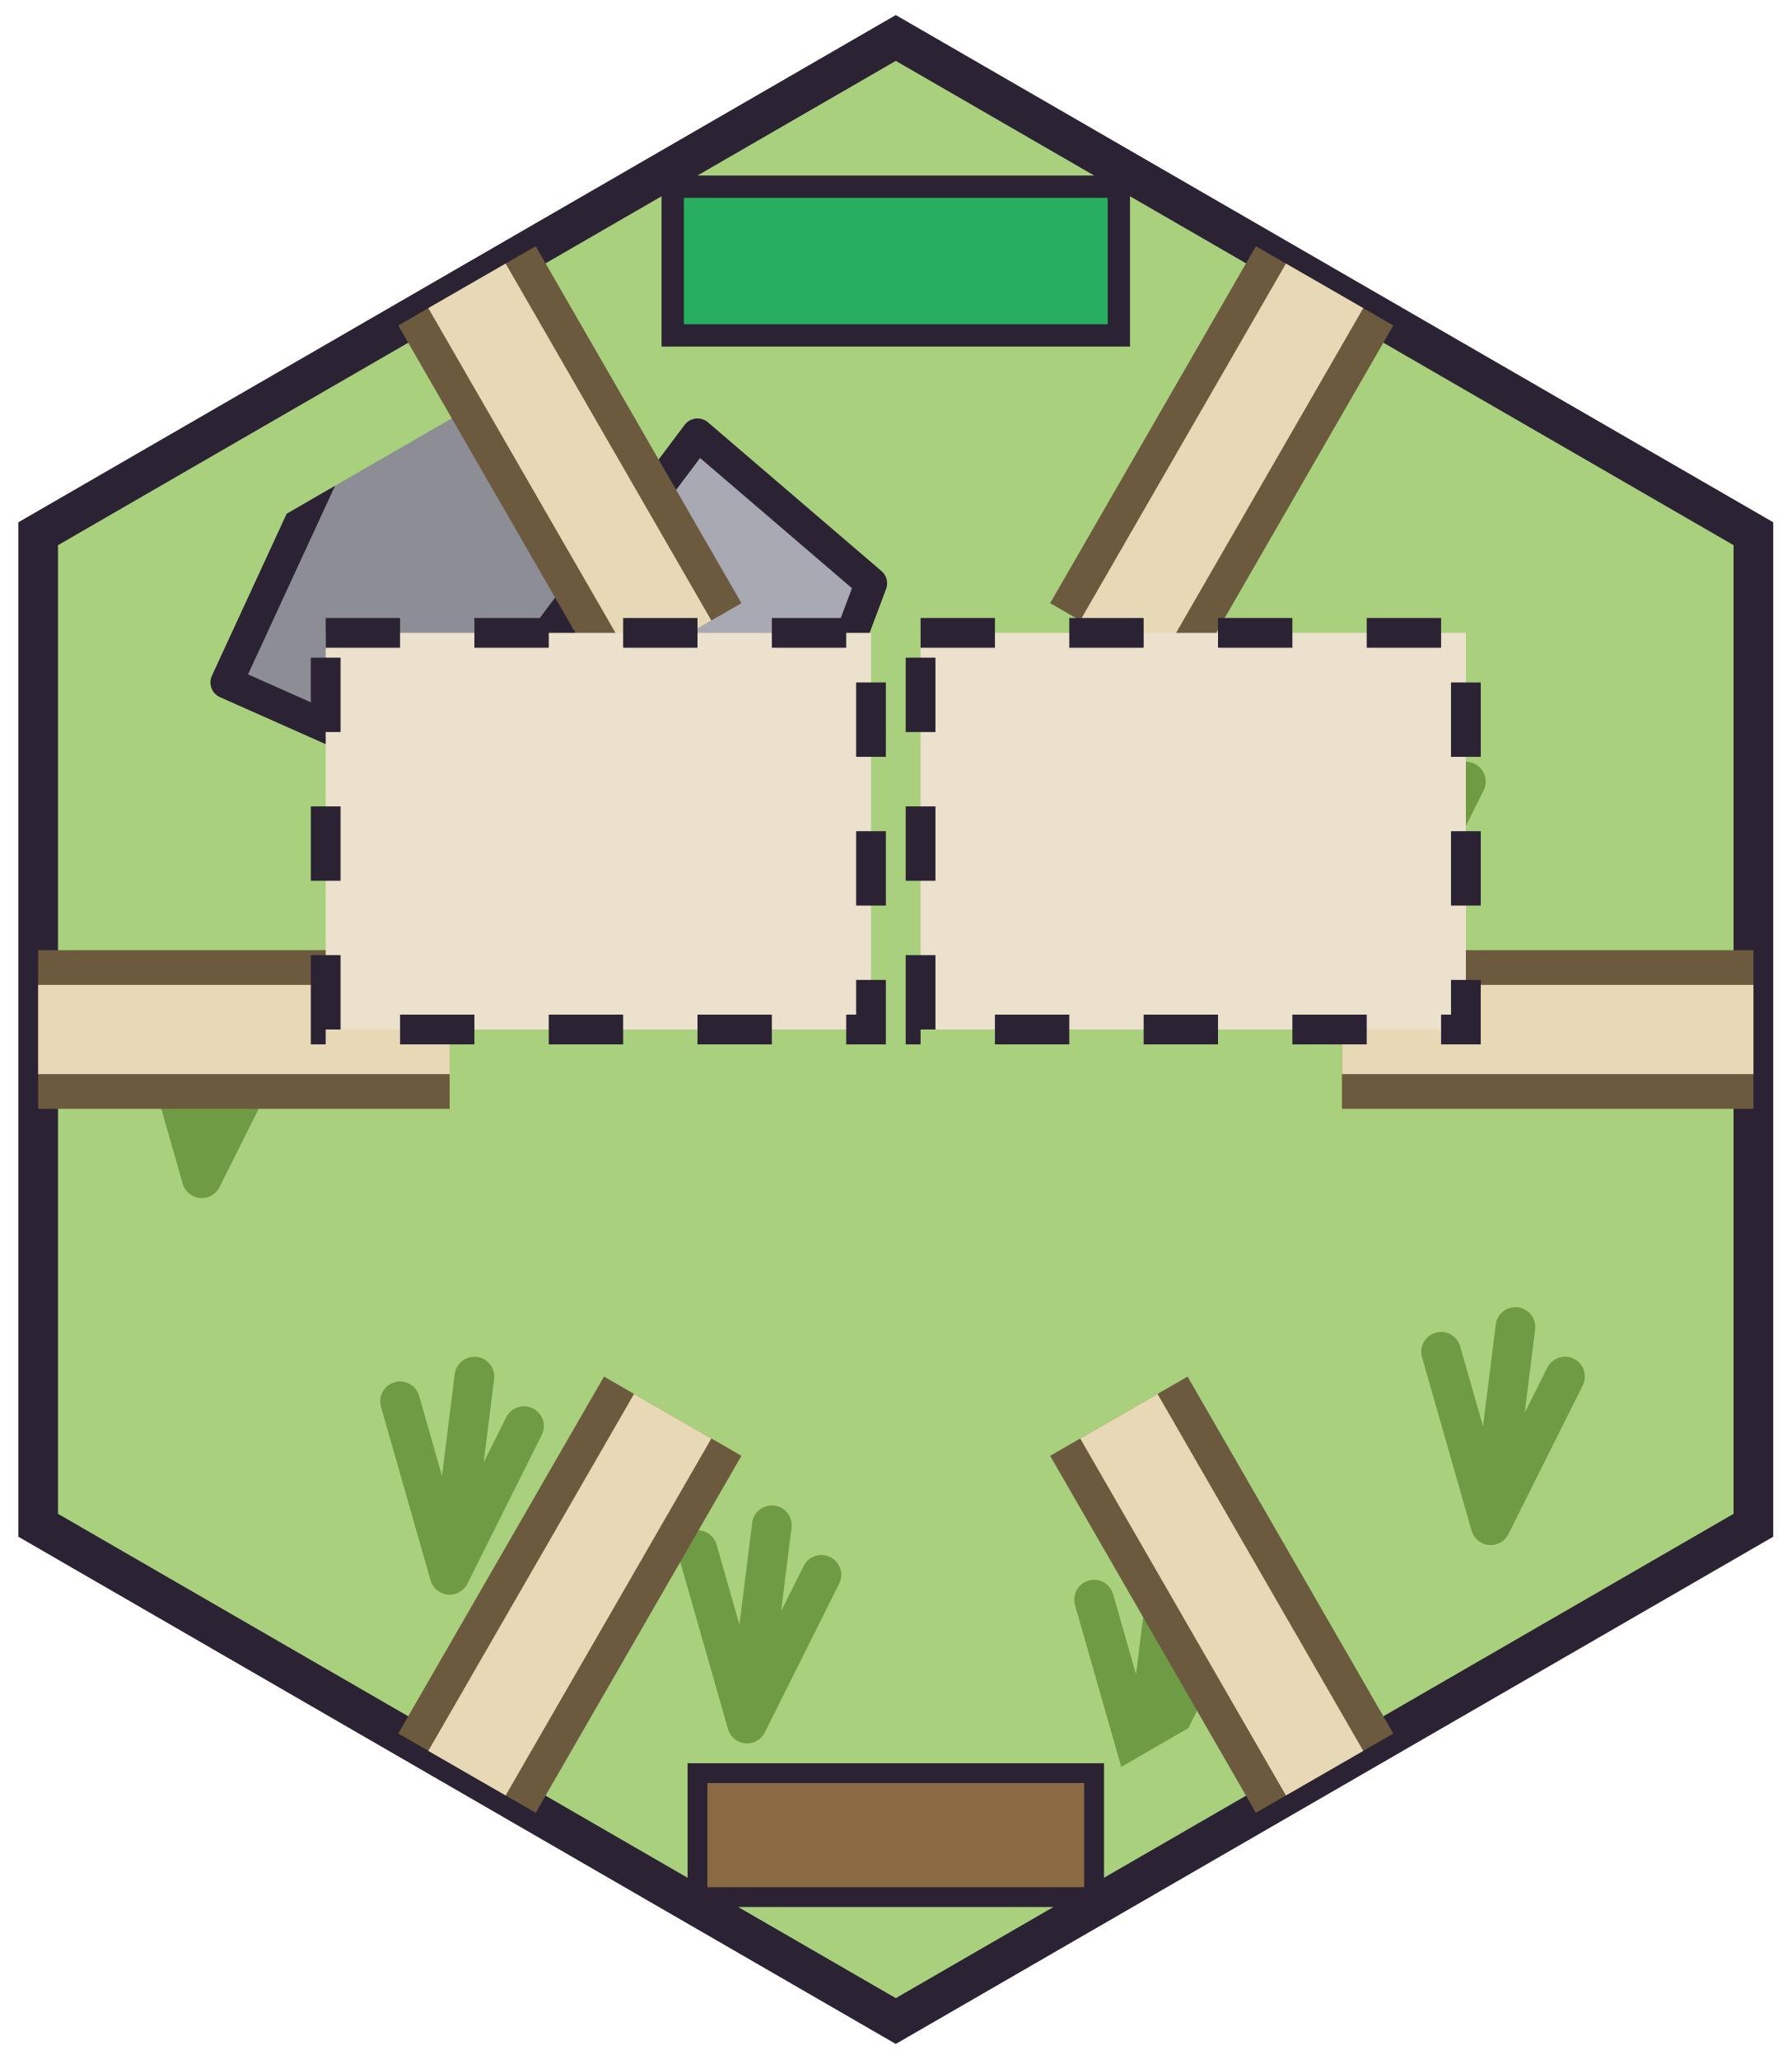
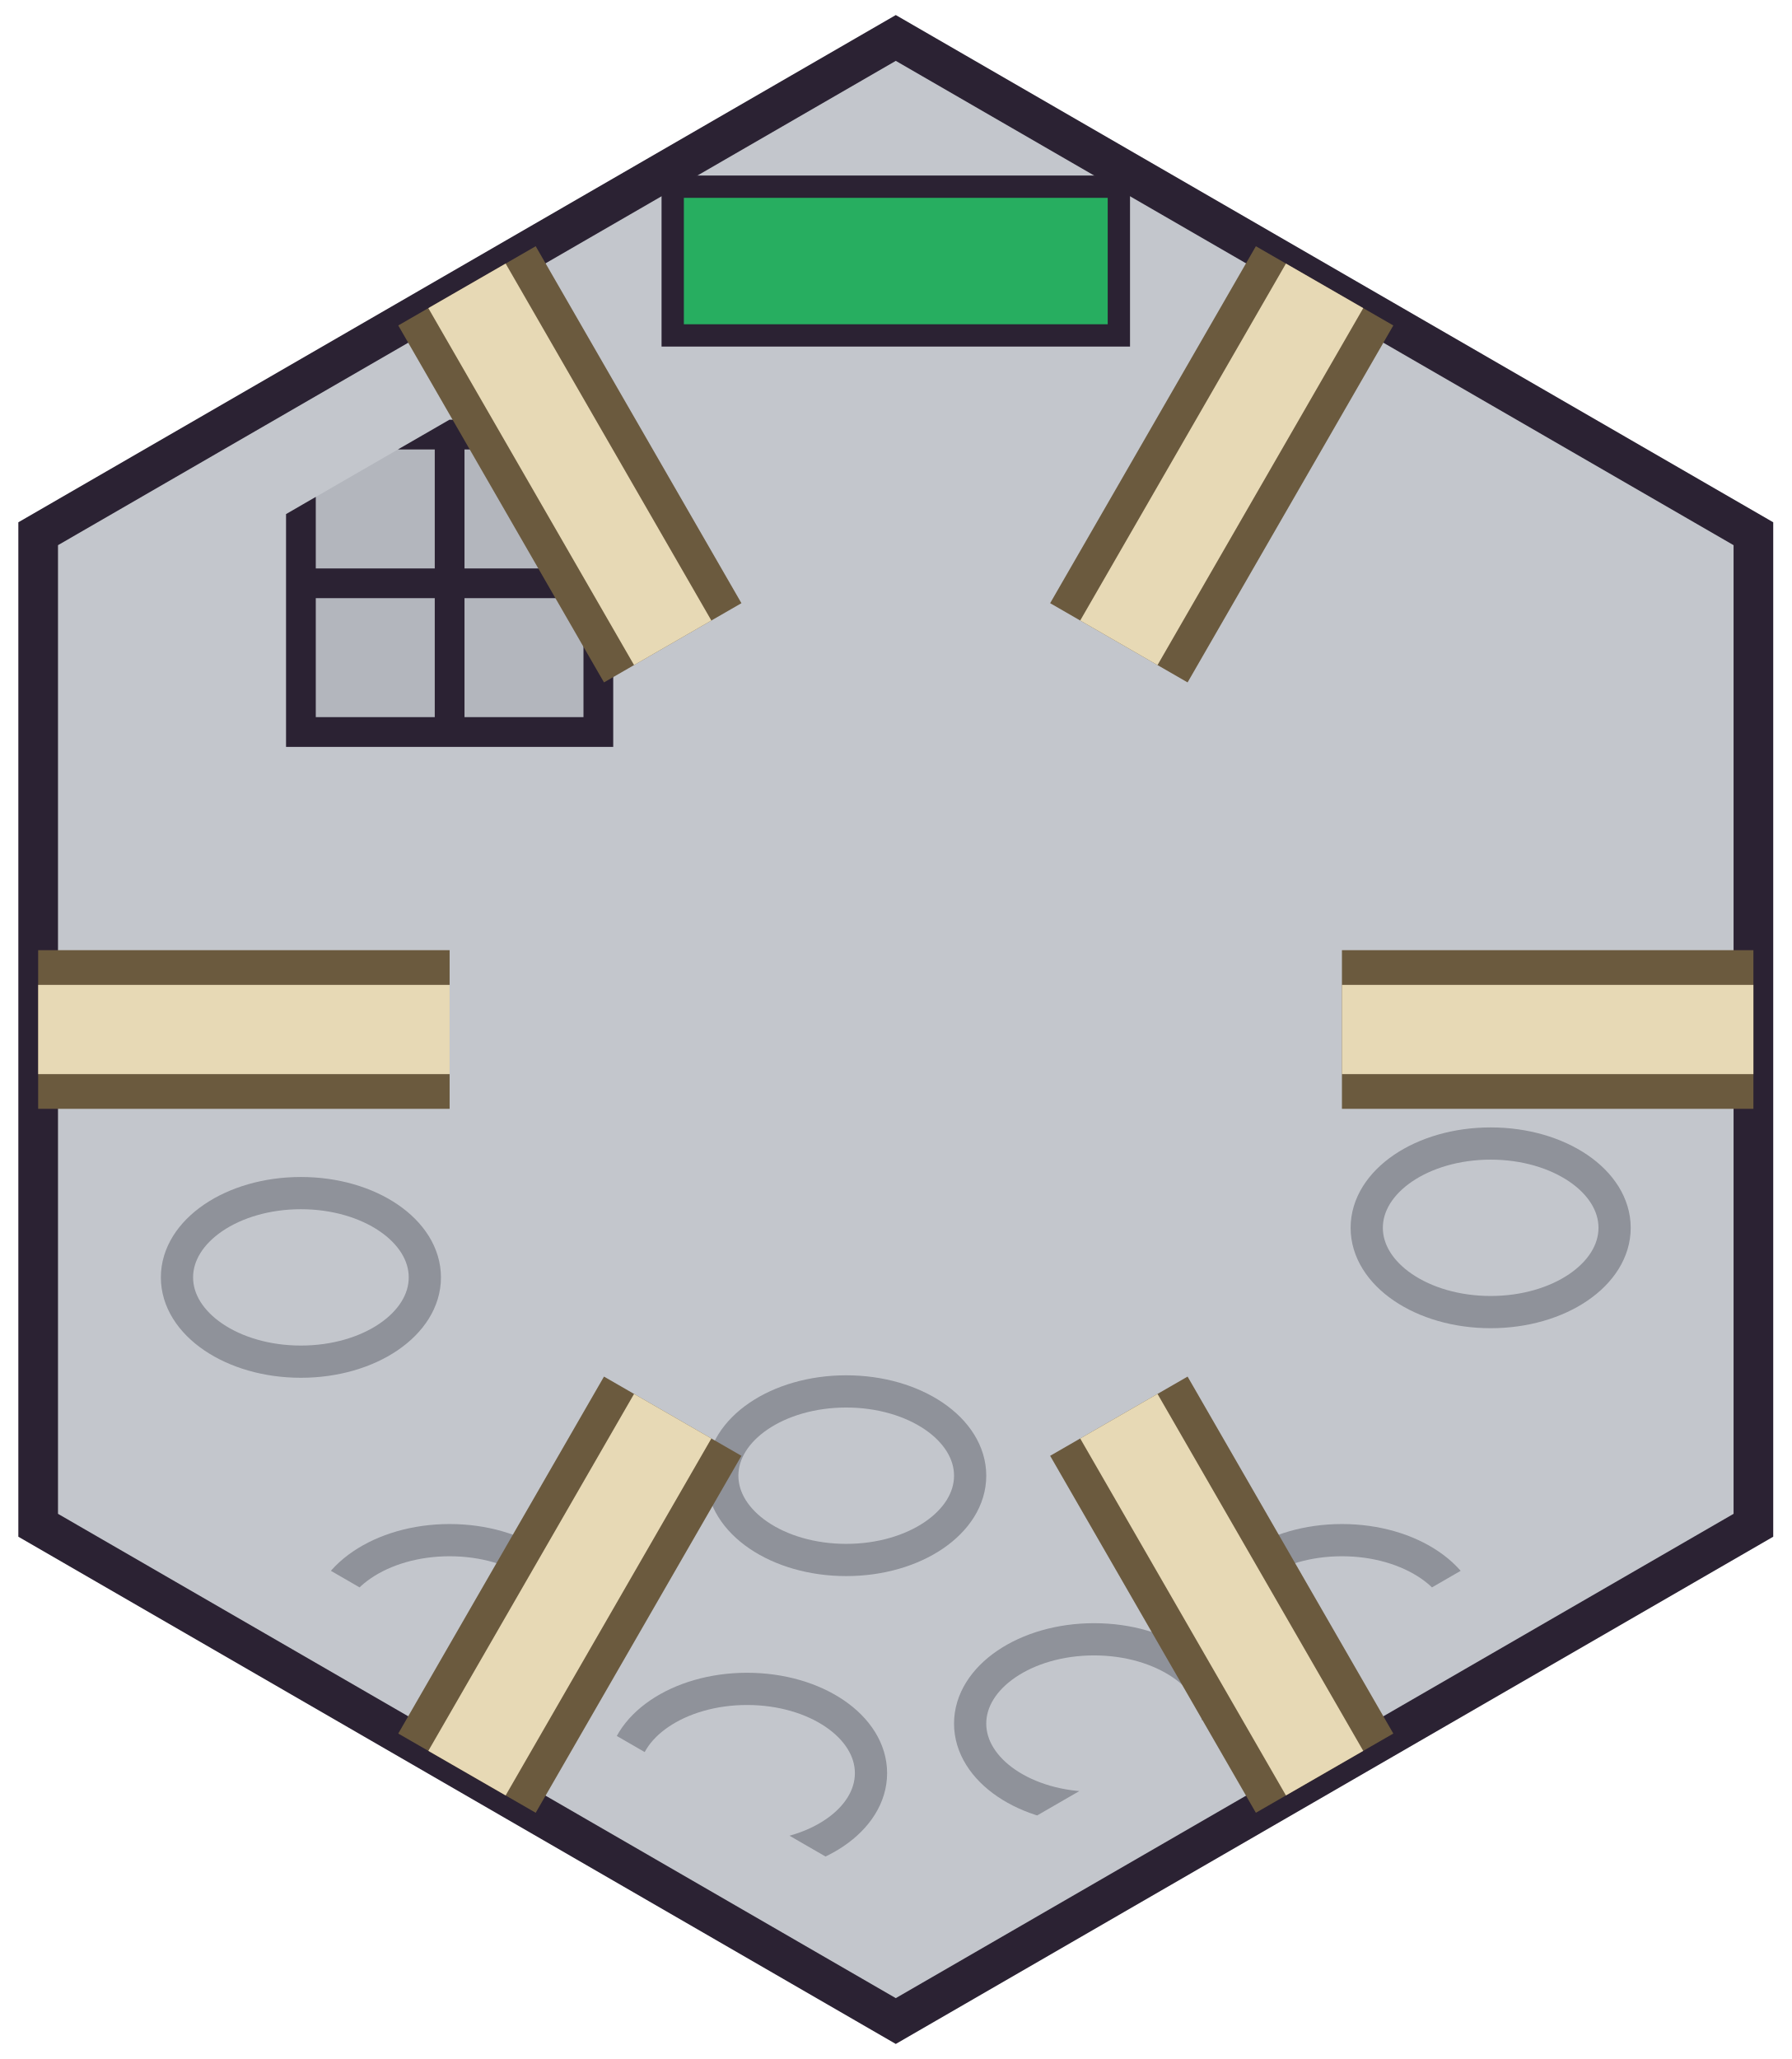
<svg xmlns="http://www.w3.org/2000/svg" viewBox="-36.14 -41.50 72.28 83.00" width="181" height="208" font-family="DejaVu Sans, Arial, sans-serif">
-   <polygon points="34.6,20.0 0.0,40.0 -34.6,20.0 -34.6,-20.0 -0.0,-40.0 34.6,-20.0" fill="#a9d07c" stroke="#2b2233" stroke-width="1.6" />
-   <clipPath id="c_iron">
+   <polygon points="34.6,20.0 0.0,40.0 -34.6,20.0 -34.6,-20.0 -0.0,-40.0 34.6,-20.0" fill="#c3c6cc" stroke="#2b2233" stroke-width="1.6" />
+   <clipPath id="c_empty">
    <polygon points="30.3,17.5 0.0,35.0 -30.3,17.5 -30.3,-17.5 -0.0,-35.0 30.3,-17.5" />
  </clipPath>
-   <g clip-path="url(#c_iron)">
-     <path d="M-18 22 l-2 -7 M-18 22 l1 -8 M-18 22 l3 -6" stroke="#6f9b45" stroke-width="1.6" fill="none" stroke-linecap="round" />
-     <path d="M-6 28 l-2 -7 M-6 28 l1 -8 M-6 28 l3 -6" stroke="#6f9b45" stroke-width="1.6" fill="none" stroke-linecap="round" />
-     <path d="M10 30 l-2 -7 M10 30 l1 -8 M10 30 l3 -6" stroke="#6f9b45" stroke-width="1.6" fill="none" stroke-linecap="round" />
-     <path d="M24 20 l-2 -7 M24 20 l1 -8 M24 20 l3 -6" stroke="#6f9b45" stroke-width="1.6" fill="none" stroke-linecap="round" />
-     <path d="M20 -4 l-2 -7 M20 -4 l1 -8 M20 -4 l3 -6" stroke="#6f9b45" stroke-width="1.6" fill="none" stroke-linecap="round" />
-     <path d="M-28 6 l-2 -7 M-28 6 l1 -8 M-28 6 l3 -6" stroke="#6f9b45" stroke-width="1.6" fill="none" stroke-linecap="round" />
-     <g stroke="#2b2233" stroke-width="1.3" stroke-linejoin="round">
-       <polygon points="-27,-14 -21,-27 -12,-24 -11,-14 -18,-10" fill="#8d8d96" />
-       <polygon points="-14,-16 -8,-24 -1,-18 -4,-10" fill="#a9a9b3" />
+   <g clip-path="url(#c_empty)">
+     <ellipse cx="-18" cy="24" rx="5" ry="3.4" fill="none" stroke="#8f929a" stroke-width="1.3" />
+     <ellipse cx="-6" cy="30" rx="5" ry="3.4" fill="none" stroke="#8f929a" stroke-width="1.3" />
+     <ellipse cx="8" cy="28" rx="5" ry="3.4" fill="none" stroke="#8f929a" stroke-width="1.3" />
+     <ellipse cx="18" cy="24" rx="5" ry="3.4" fill="none" stroke="#8f929a" stroke-width="1.3" />
+     <ellipse cx="-24" cy="10" rx="5" ry="3.4" fill="none" stroke="#8f929a" stroke-width="1.3" />
+     <ellipse cx="24" cy="8" rx="5" ry="3.4" fill="none" stroke="#8f929a" stroke-width="1.3" />
+     <ellipse cx="-2" cy="18" rx="5" ry="3.4" fill="none" stroke="#8f929a" stroke-width="1.3" />
+     <g stroke="#2b2233" stroke-width="1.2">
+       <rect x="-24" y="-24" width="12" height="12" fill="#b3b6bd" />
+       <path d="M-24 -18 h12 M-18 -24 v6 M-18 -12 v-6" fill="none" />
    </g>
  </g>
  <line x1="34.6" y1="0.0" x2="18.0" y2="0.0" stroke="#6b5a3e" stroke-width="6.4" />
  <line x1="34.6" y1="0.0" x2="18.0" y2="0.0" stroke="#e7d9b5" stroke-width="3.6" />
  <line x1="17.3" y1="-30.0" x2="9.0" y2="-15.6" stroke="#6b5a3e" stroke-width="6.4" />
  <line x1="17.3" y1="-30.0" x2="9.0" y2="-15.6" stroke="#e7d9b5" stroke-width="3.6" />
  <line x1="-17.3" y1="-30.0" x2="-9.0" y2="-15.6" stroke="#6b5a3e" stroke-width="6.4" />
  <line x1="-17.3" y1="-30.0" x2="-9.0" y2="-15.6" stroke="#e7d9b5" stroke-width="3.6" />
  <line x1="-34.6" y1="0.0" x2="-18.0" y2="0.0" stroke="#6b5a3e" stroke-width="6.4" />
  <line x1="-34.6" y1="0.0" x2="-18.0" y2="0.0" stroke="#e7d9b5" stroke-width="3.6" />
  <line x1="-17.3" y1="30.0" x2="-9.0" y2="15.6" stroke="#6b5a3e" stroke-width="6.4" />
  <line x1="-17.3" y1="30.0" x2="-9.0" y2="15.6" stroke="#e7d9b5" stroke-width="3.6" />
  <line x1="17.3" y1="30.0" x2="9.0" y2="15.6" stroke="#6b5a3e" stroke-width="6.4" />
  <line x1="17.3" y1="30.0" x2="9.0" y2="15.6" stroke="#e7d9b5" stroke-width="3.6" />
-   <rect x="-23" y="-16" width="22" height="16" fill="#ebe1cd" stroke="#2b2233" stroke-width="1.2" stroke-dasharray="3" />
-   <rect x="1" y="-16" width="22" height="16" fill="#ebe1cd" stroke="#2b2233" stroke-width="1.2" stroke-dasharray="3" />
  <rect x="-9" y="-34" width="18" height="6" fill="#27ae60" stroke="#2b2233" stroke-width="0.9" />
-   <rect x="-8" y="30" width="16" height="5" fill="#8a6a42" stroke="#2b2233" stroke-width="0.8" />
</svg>
